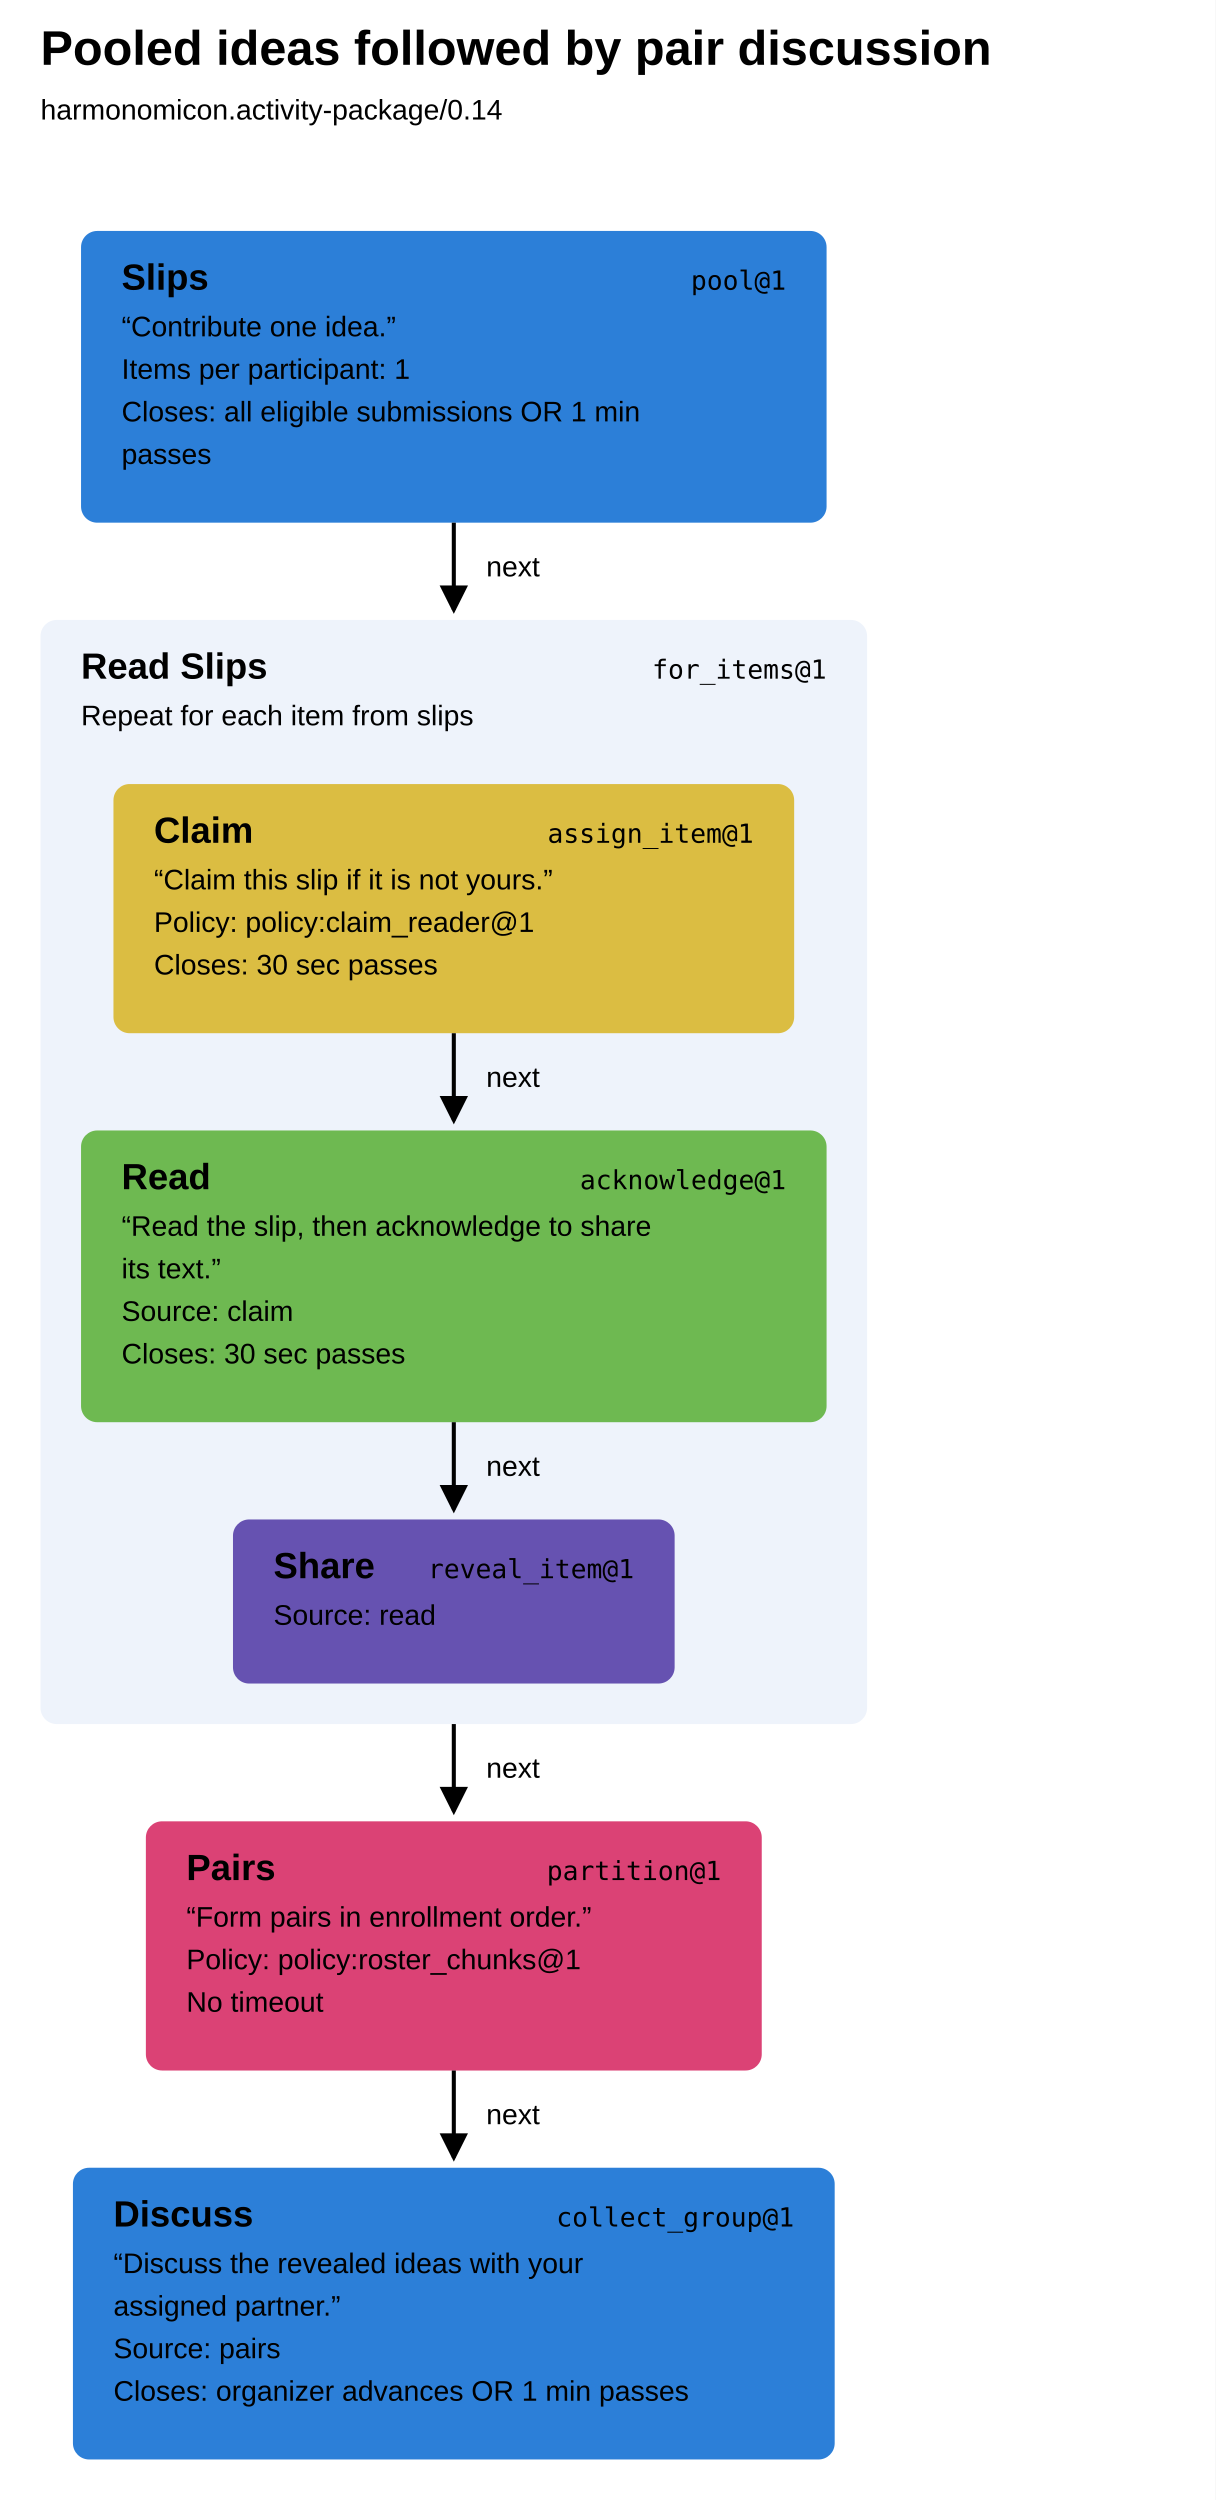
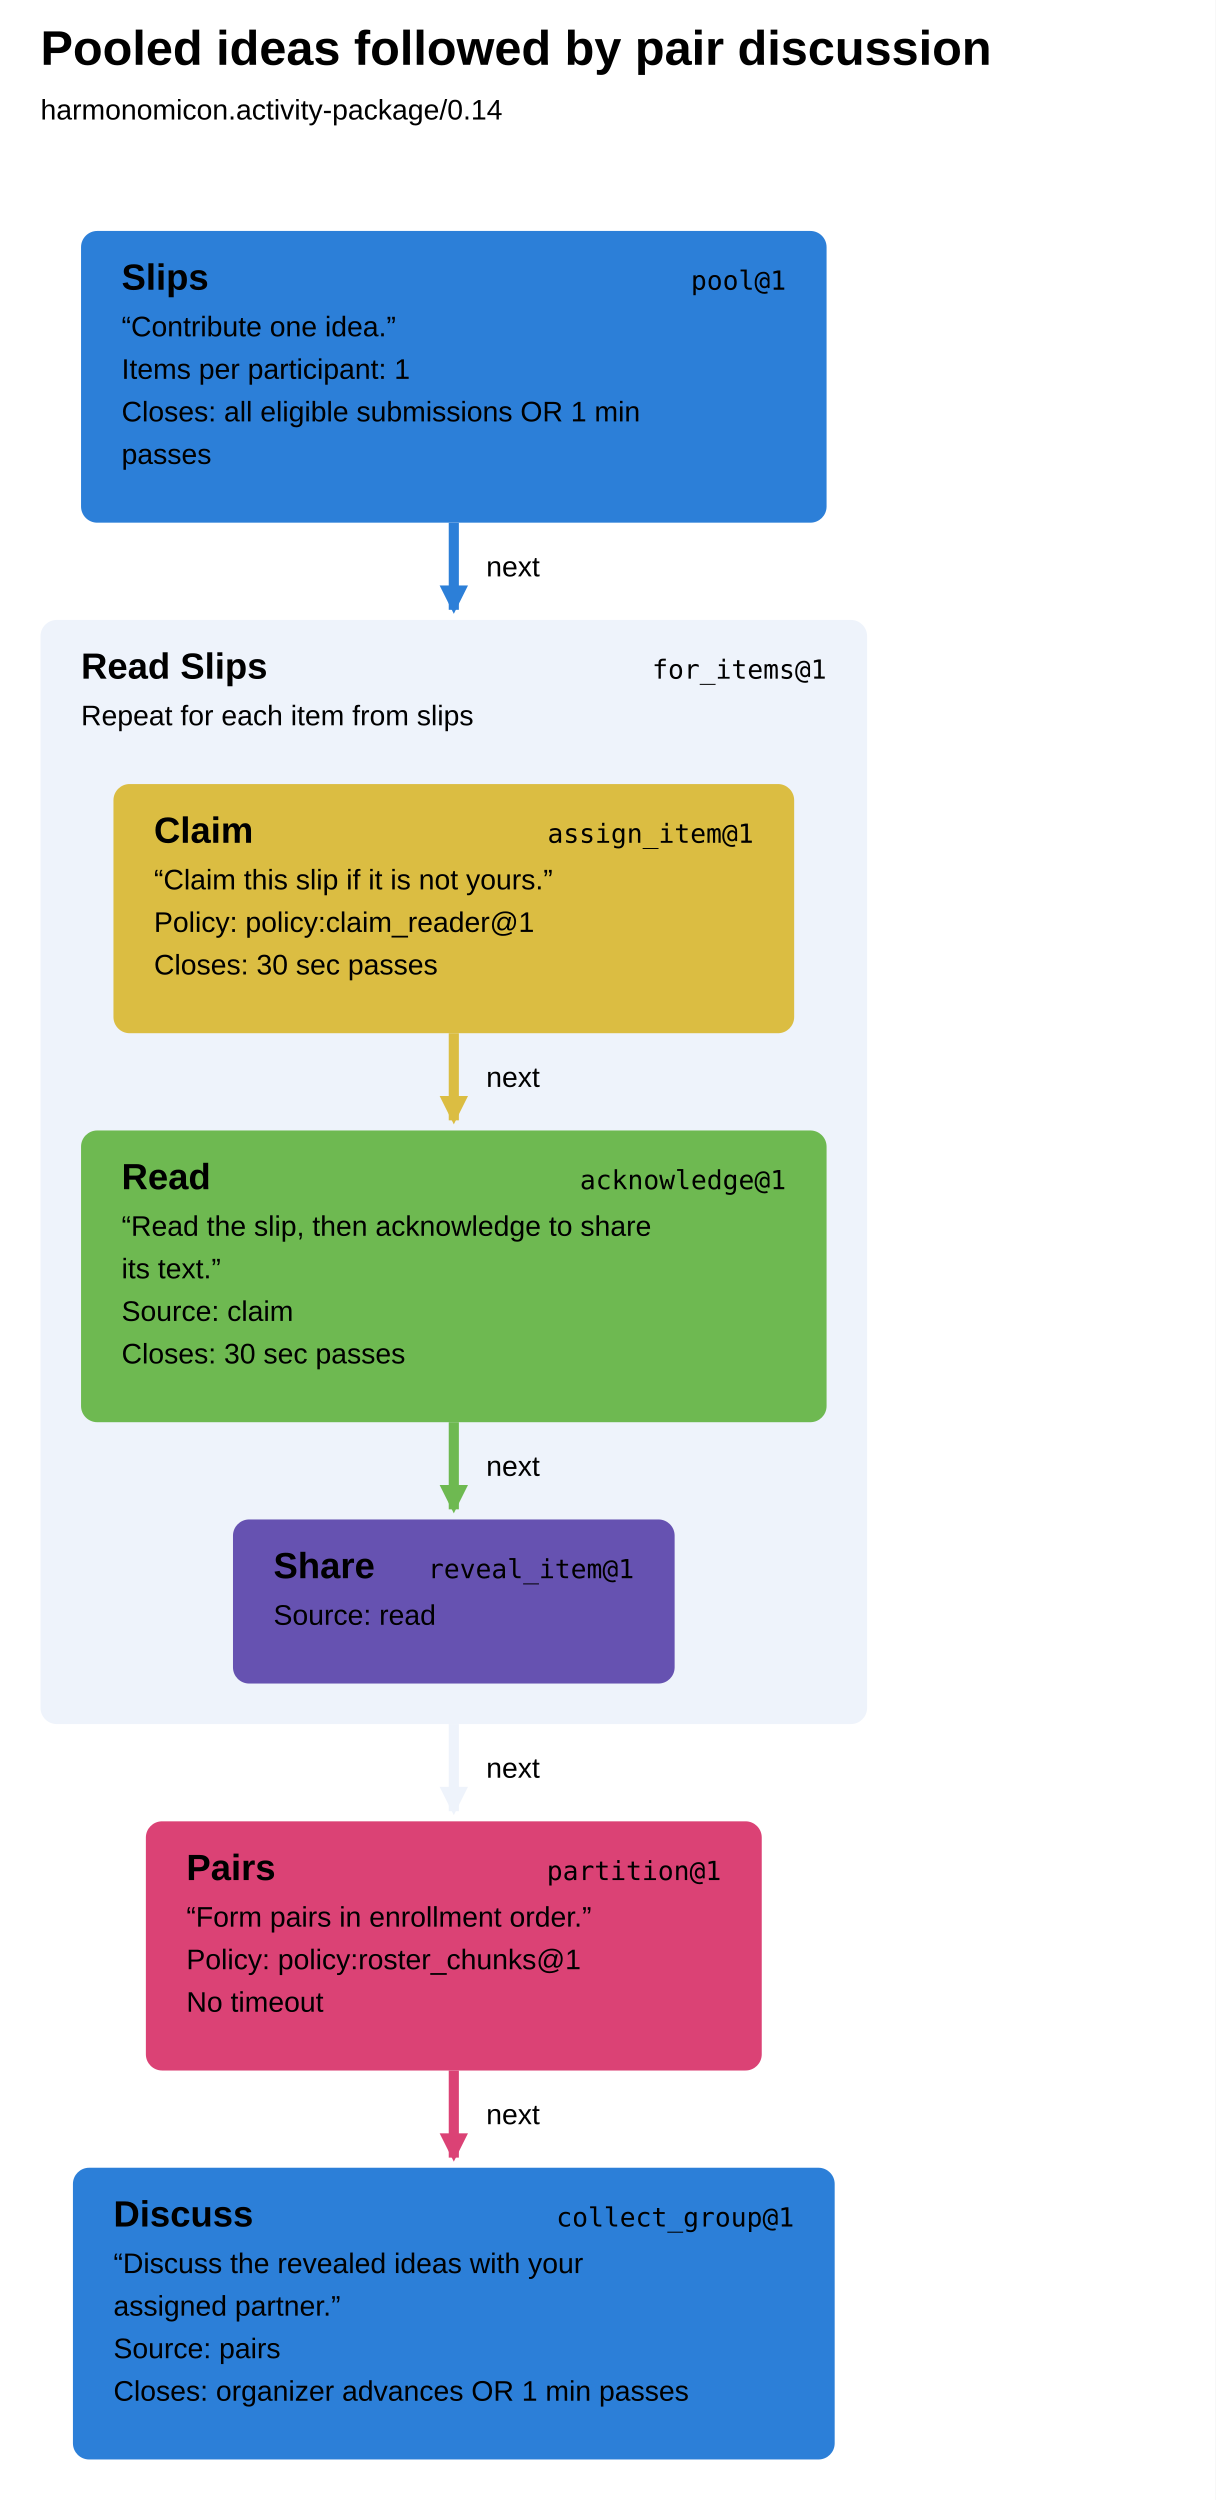
<svg xmlns="http://www.w3.org/2000/svg" width="600" height="1234" viewBox="0 0 600 1234" aria-label="Pooled ideas followed by pair discussion runbook" style="font-family:Arial,sans-serif;fill:black">
  <defs>
-     <marker id="arrow" markerWidth="7" markerHeight="7" refX="6" refY="3.5" orient="auto">
-       <path d="M0 0L7 3.5L0 7" />
+     <marker id="arrow-0" markerUnits="userSpaceOnUse" markerWidth="14" markerHeight="14" refX="12" refY="7" orient="auto">
+       <path d="M0 0L14 7L0 14Z" fill="#2c7fd8" />
+     </marker>
+     <marker id="arrow-1" markerUnits="userSpaceOnUse" markerWidth="14" markerHeight="14" refX="12" refY="7" orient="auto">
+       <path d="M0 0L14 7L0 14Z" fill="#dbbd42" />
+     </marker>
+     <marker id="arrow-2" markerUnits="userSpaceOnUse" markerWidth="14" markerHeight="14" refX="12" refY="7" orient="auto">
+       <path d="M0 0L14 7L0 14Z" fill="#6eb951" />
+     </marker>
+     <marker id="arrow-3" markerUnits="userSpaceOnUse" markerWidth="14" markerHeight="14" refX="12" refY="7" orient="auto">
+       <path d="M0 0L14 7L0 14Z" fill="#eef3fb" />
+     </marker>
+     <marker id="arrow-4" markerUnits="userSpaceOnUse" markerWidth="14" markerHeight="14" refX="12" refY="7" orient="auto">
+       <path d="M0 0L14 7L0 14Z" fill="#db4275" />
    </marker>
  </defs>
  <rect width="100%" height="100%" fill="white" />
  <text x="20" y="32" font-size="24" font-weight="700">Pooled ideas followed by pair discussion</text>
  <text x="20" y="59" font-size="14">harmonomicon.activity-package/0.14</text>
  <g data-step="slips" tabindex="0" role="button" aria-label="slips pool@1">
    <rect x="40" y="114" width="368" height="144" rx="8" fill="#2c7fd8" />
    <text x="60" y="143" font-weight="700" font-size="18">Slips</text>
    <text x="388" y="143" text-anchor="end" font-family="ui-monospace, SFMono-Regular, Menlo, Consolas, monospace" font-size="13">pool@1</text>
    <text x="60" y="166" font-size="14">“Contribute one idea.”</text>
    <text x="60" y="187" font-size="14">Items per participant: 1</text>
    <text x="60" y="208" font-size="14">Closes: all eligible submissions OR 1 min</text>
    <text x="60" y="229" font-size="14">passes</text>
  </g>
  <g data-step="read_slips" tabindex="0" role="button" aria-label="read_slips for_items@1">
    <rect x="20" y="306" width="408" height="545" rx="8" fill="#eef3fb" />
    <text x="40" y="335" font-weight="700" font-size="18">Read Slips</text>
    <text x="408" y="335" text-anchor="end" font-family="ui-monospace, SFMono-Regular, Menlo, Consolas, monospace" font-size="13">for_items@1</text>
    <text x="40" y="358" font-size="14">Repeat for each item from slips</text>
  </g>
  <g data-step="claim" tabindex="0" role="button" aria-label="claim assign_item@1">
    <rect x="56" y="387" width="336" height="123" rx="8" fill="#dbbd42" />
    <text x="76" y="416" font-weight="700" font-size="18">Claim</text>
    <text x="372" y="416" text-anchor="end" font-family="ui-monospace, SFMono-Regular, Menlo, Consolas, monospace" font-size="13">assign_item@1</text>
    <text x="76" y="439" font-size="14">“Claim this slip if it is not yours.”</text>
    <text x="76" y="460" font-size="14">Policy: policy:claim_reader@1</text>
    <text x="76" y="481" font-size="14">Closes: 30 sec passes</text>
  </g>
  <g data-step="read" tabindex="0" role="button" aria-label="read acknowledge@1">
    <rect x="40" y="558" width="368" height="144" rx="8" fill="#6eb951" />
    <text x="60" y="587" font-weight="700" font-size="18">Read</text>
    <text x="388" y="587" text-anchor="end" font-family="ui-monospace, SFMono-Regular, Menlo, Consolas, monospace" font-size="13">acknowledge@1</text>
    <text x="60" y="610" font-size="14">“Read the slip, then acknowledge to share</text>
    <text x="60" y="631" font-size="14">its text.”</text>
    <text x="60" y="652" font-size="14">Source: claim</text>
    <text x="60" y="673" font-size="14">Closes: 30 sec passes</text>
  </g>
  <g data-step="share" tabindex="0" role="button" aria-label="share reveal_item@1">
    <rect x="115" y="750" width="218" height="81" rx="8" fill="#6652b1" />
    <text x="135" y="779" font-weight="700" font-size="18">Share</text>
    <text x="313" y="779" text-anchor="end" font-family="ui-monospace, SFMono-Regular, Menlo, Consolas, monospace" font-size="13">reveal_item@1</text>
    <text x="135" y="802" font-size="14">Source: read</text>
  </g>
  <g data-step="pairs" tabindex="0" role="button" aria-label="pairs partition@1">
    <rect x="72" y="899" width="304" height="123" rx="8" fill="#db4275" />
    <text x="92" y="928" font-weight="700" font-size="18">Pairs</text>
    <text x="356" y="928" text-anchor="end" font-family="ui-monospace, SFMono-Regular, Menlo, Consolas, monospace" font-size="13">partition@1</text>
    <text x="92" y="951" font-size="14">“Form pairs in enrollment order.”</text>
    <text x="92" y="972" font-size="14">Policy: policy:roster_chunks@1</text>
    <text x="92" y="993" font-size="14">No timeout</text>
  </g>
  <g data-step="discuss" tabindex="0" role="button" aria-label="discuss collect_group@1">
    <rect x="36" y="1070" width="376" height="144" rx="8" fill="#2c7fd8" />
    <text x="56" y="1099" font-weight="700" font-size="18">Discuss</text>
    <text x="392" y="1099" text-anchor="end" font-family="ui-monospace, SFMono-Regular, Menlo, Consolas, monospace" font-size="13">collect_group@1</text>
    <text x="56" y="1122" font-size="14">“Discuss the revealed ideas with your</text>
    <text x="56" y="1143" font-size="14">assigned partner.”</text>
    <text x="56" y="1164" font-size="14">Source: pairs</text>
    <text x="56" y="1185" font-size="14">Closes: organizer advances OR 1 min passes</text>
  </g>
-   <path d="M 224 258 L 224 301" fill="none" stroke="black" stroke-width="2" marker-end="url(#arrow)" />
+   <path d="M 224 258 L 224 301" fill="none" stroke="#2c7fd8" stroke-width="5" marker-end="url(#arrow-0)" />
  <text x="240" y="284.5" font-size="14">next</text>
-   <path d="M 224 510 L 224 553" fill="none" stroke="black" stroke-width="2" marker-end="url(#arrow)" />
+   <path d="M 224 510 L 224 553" fill="none" stroke="#dbbd42" stroke-width="5" marker-end="url(#arrow-1)" />
  <text x="240" y="536.5" font-size="14">next</text>
-   <path d="M 224 702 L 224 745" fill="none" stroke="black" stroke-width="2" marker-end="url(#arrow)" />
+   <path d="M 224 702 L 224 745" fill="none" stroke="#6eb951" stroke-width="5" marker-end="url(#arrow-2)" />
  <text x="240" y="728.5" font-size="14">next</text>
-   <path d="M 224 851 L 224 894" fill="none" stroke="black" stroke-width="2" marker-end="url(#arrow)" />
+   <path d="M 224 851 L 224 894" fill="none" stroke="#eef3fb" stroke-width="5" marker-end="url(#arrow-3)" />
  <text x="240" y="877.5" font-size="14">next</text>
-   <path d="M 224 1022 L 224 1065" fill="none" stroke="black" stroke-width="2" marker-end="url(#arrow)" />
+   <path d="M 224 1022 L 224 1065" fill="none" stroke="#db4275" stroke-width="5" marker-end="url(#arrow-4)" />
  <text x="240" y="1048.5" font-size="14">next</text>
</svg>
